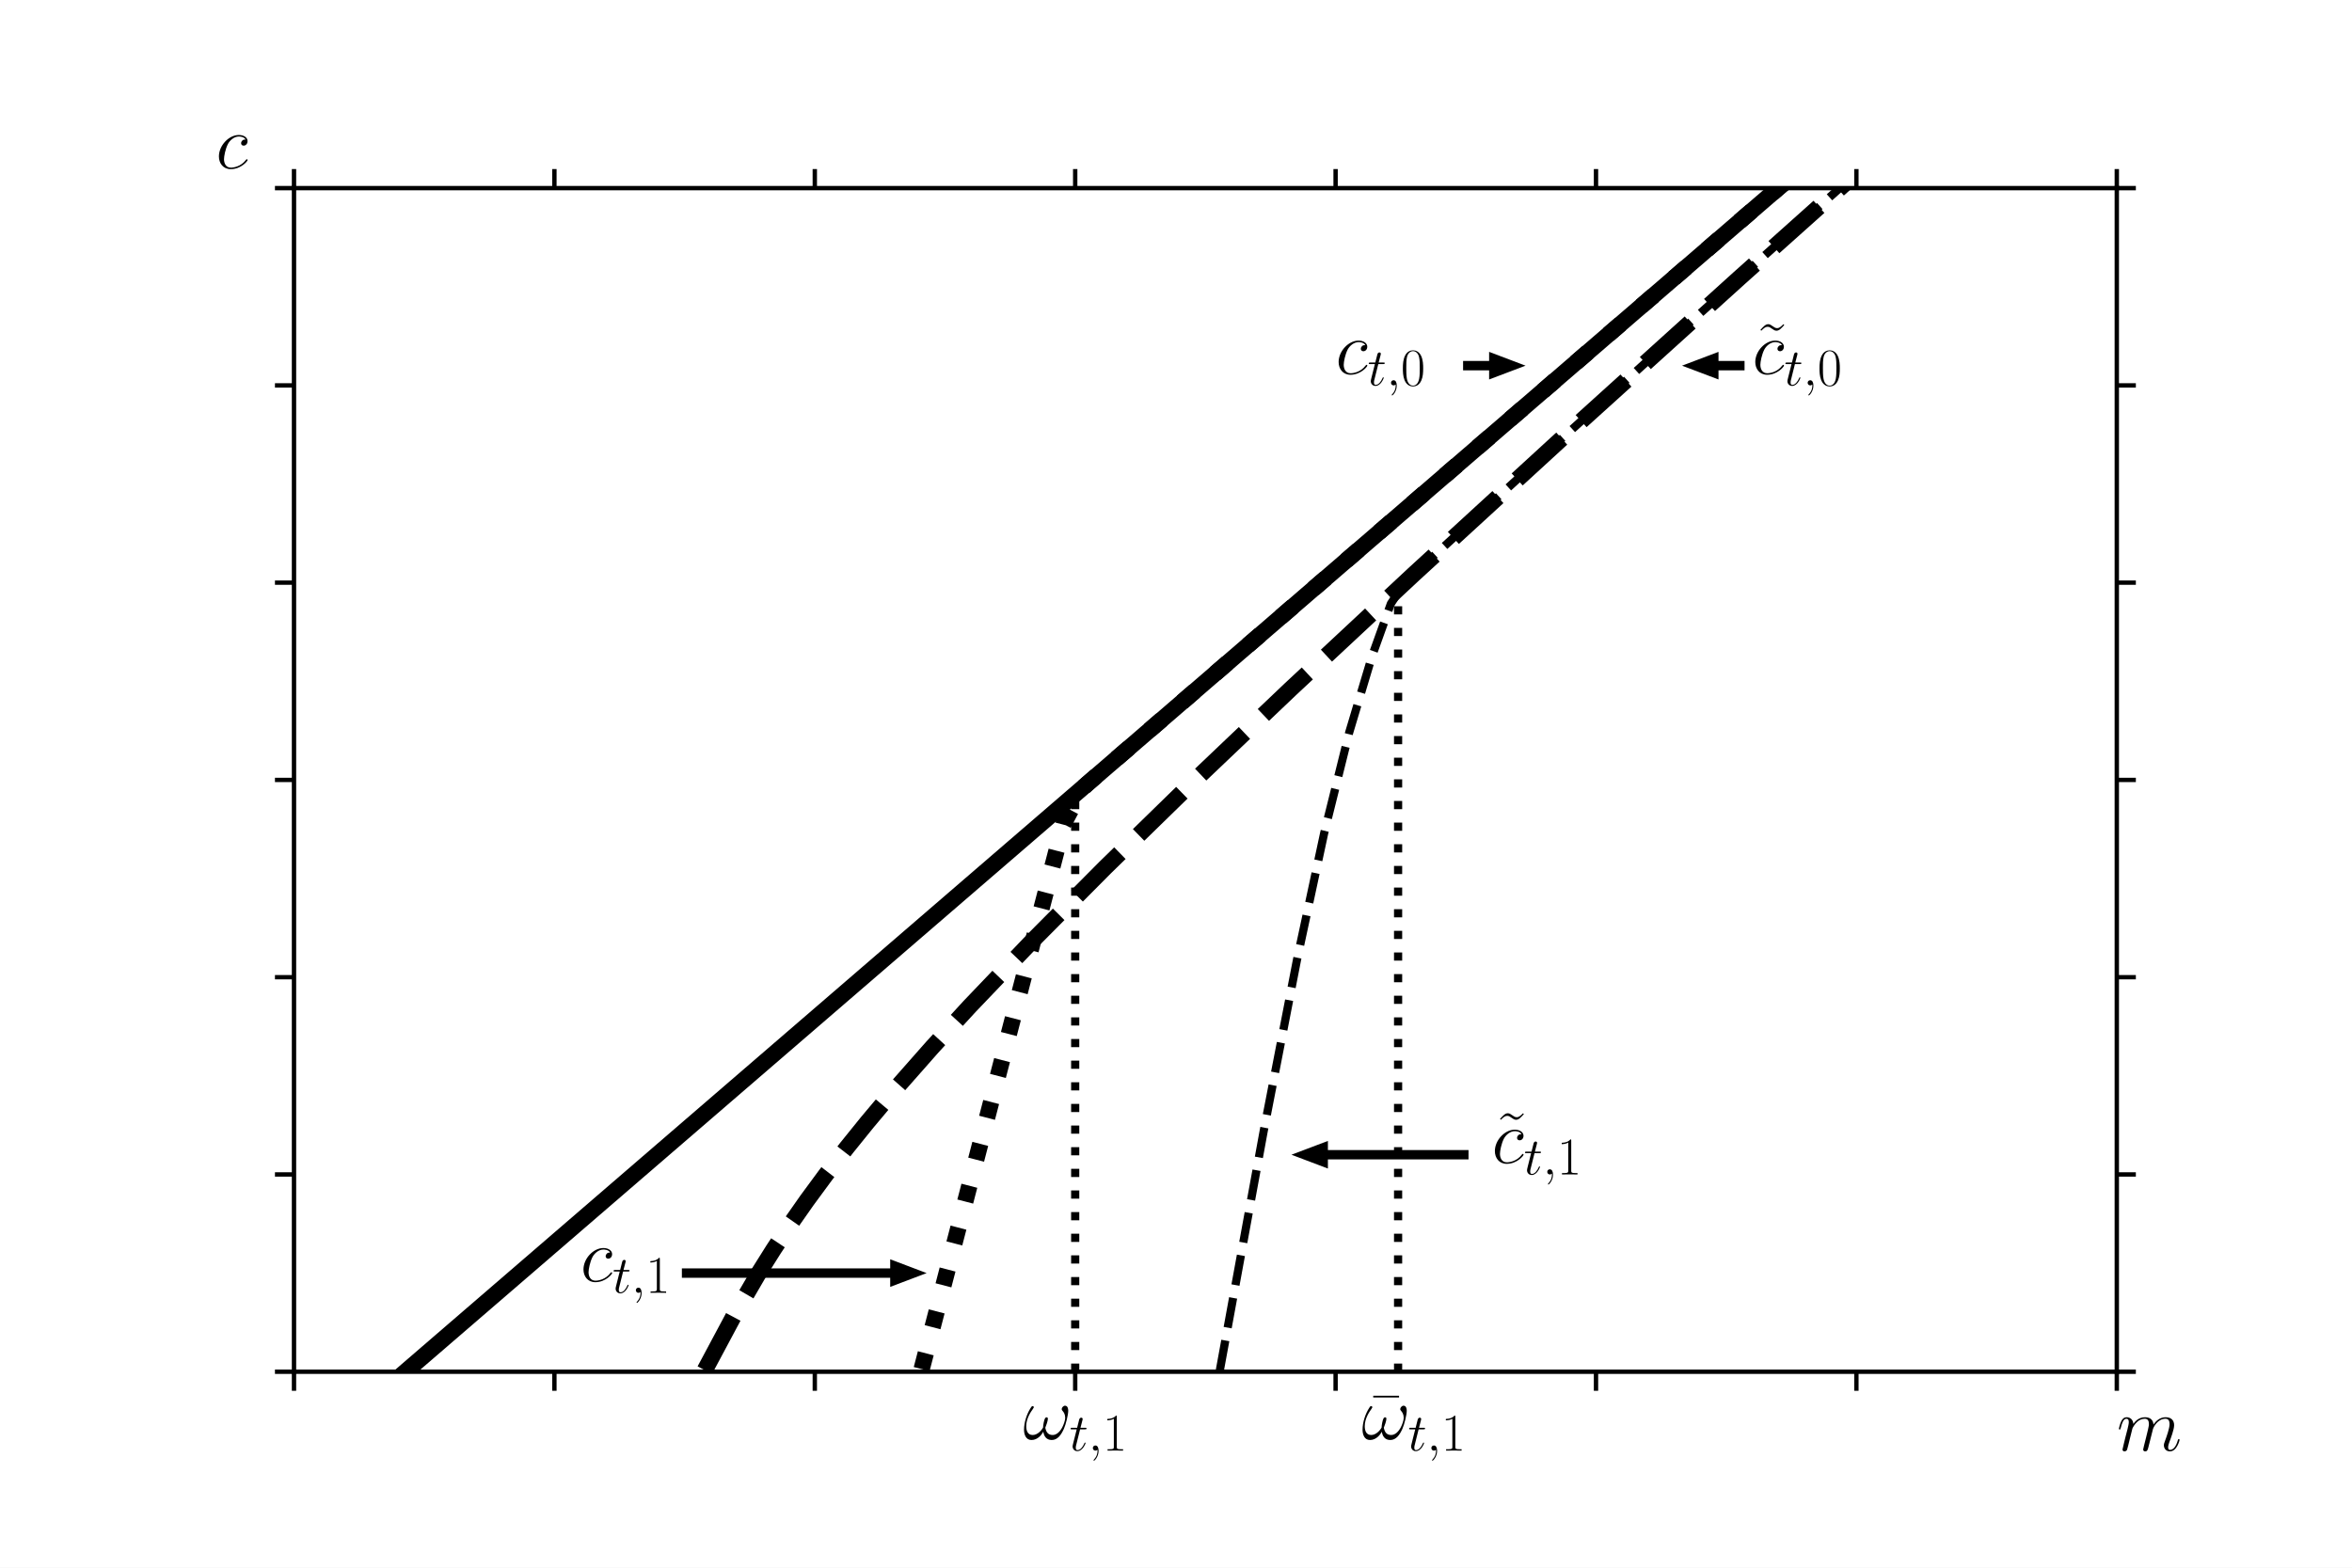
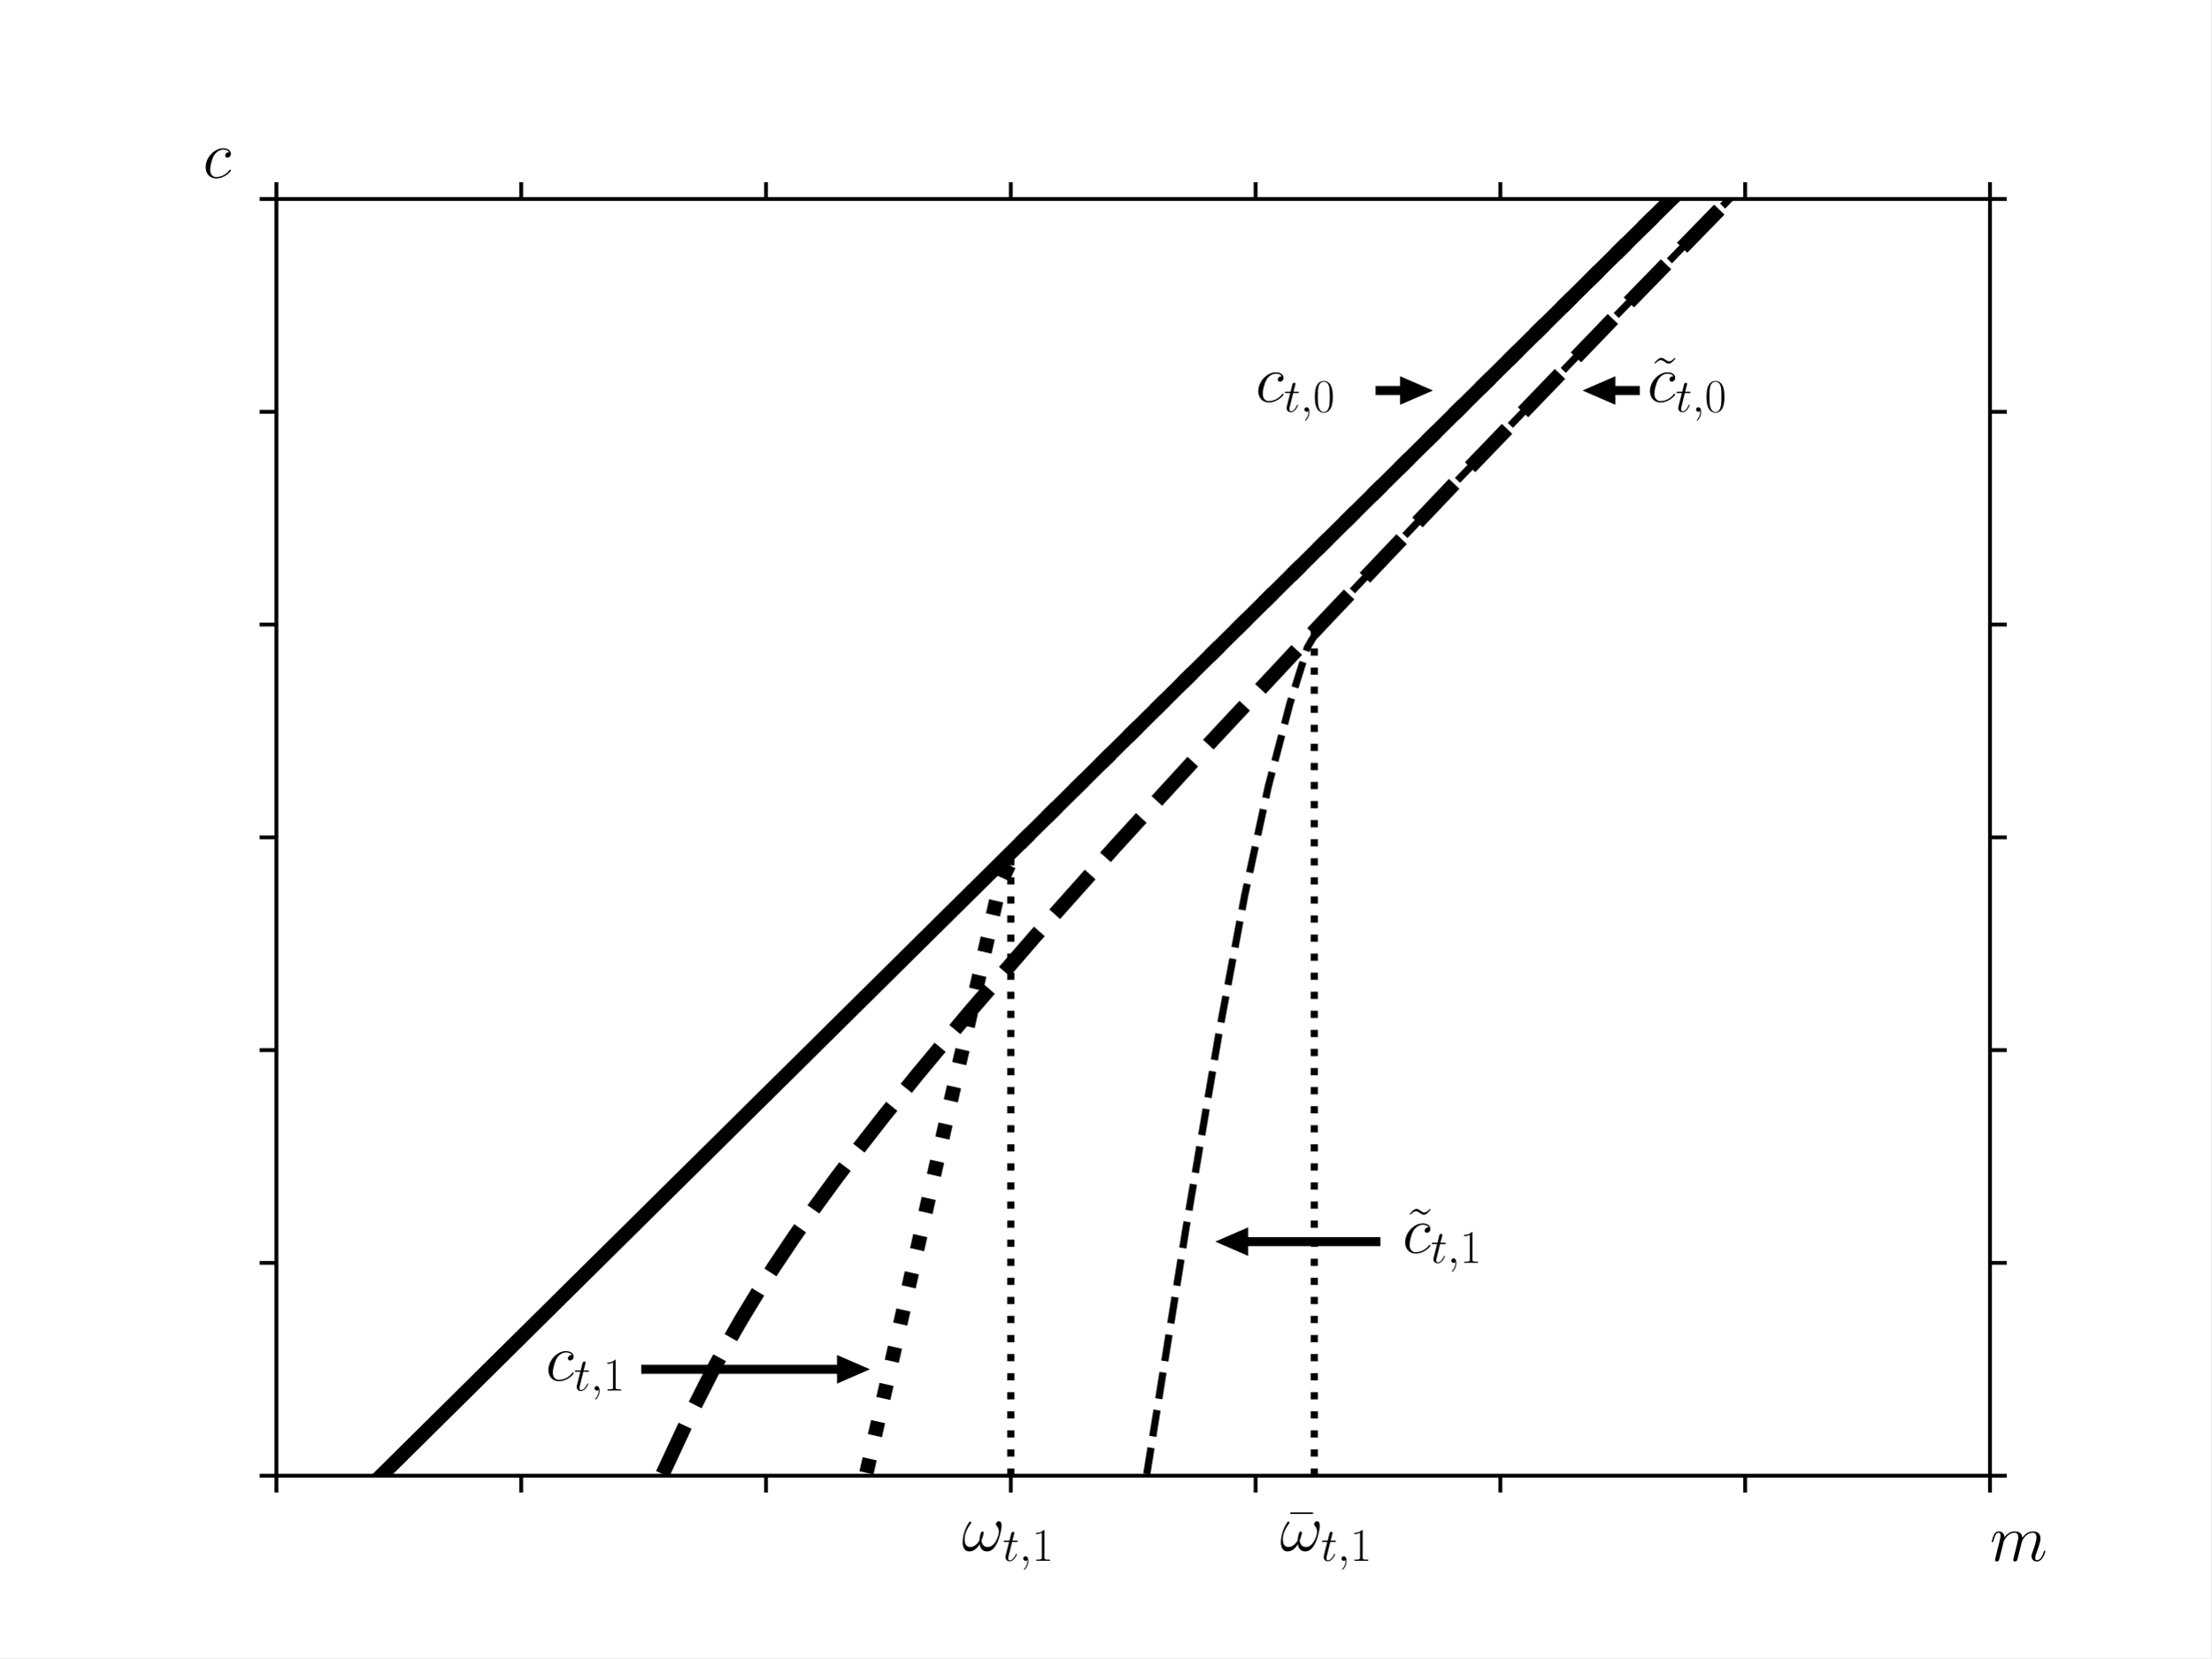
- <svg xmlns="http://www.w3.org/2000/svg" xmlns:xlink="http://www.w3.org/1999/xlink" height="288pt" version="1.1" viewBox="0 0 432 288" width="432pt">
+ <svg xmlns="http://www.w3.org/2000/svg" xmlns:xlink="http://www.w3.org/1999/xlink" height="345.6pt" version="1.1" viewBox="0 0 460.8 345.6" width="460.8pt">
  <defs>
    <style type="text/css">
*{stroke-linecap:butt;stroke-linejoin:round;white-space:pre;}
  </style>
  </defs>
  <g id="figure_1">
    <g id="patch_1">
-       <path d="M 0 288  L 432 288  L 432 0  L 0 0  z " style="fill:#ffffff;" />
+       <path d="M 0 345.6  L 460.8 345.6  L 460.8 0  L 0 0  z " style="fill:#ffffff;" />
    </g>
    <g id="axes_1">
      <g id="patch_2">
-         <path d="M 54 252  L 388.8 252  L 388.8 34.56  L 54 34.56  z " style="fill:#ffffff;" />
+         <path d="M 57.6 307.584  L 414.72 307.584  L 414.72 41.472  L 57.6 41.472  z " style="fill:#ffffff;" />
      </g>
      <g id="patch_3">
-         <path clip-path="url(#pfd1810aed2)" d="M 310.361 67.176  L 315.144 65.364  L 315.144 66.814  L 319.927 66.814  L 319.927 67.538  L 315.144 67.538  L 315.144 68.988  z " style="stroke:#000000;stroke-linejoin:miter;" />
+         <path clip-path="url(#p6f0833180b)" d="M 331.052 81.389  L 336.154 79.171  L 336.154 80.945  L 341.255 80.945  L 341.255 81.832  L 336.154 81.832  L 336.154 83.606  z " style="stroke:#000000;stroke-linejoin:miter;" />
      </g>
      <g id="patch_4">
-         <path clip-path="url(#pfd1810aed2)" d="M 278.794 67.176  L 274.011 68.988  L 274.011 67.538  L 269.229 67.538  L 269.229 66.814  L 274.011 66.814  L 274.011 65.364  z " style="stroke:#000000;stroke-linejoin:miter;" />
+         <path clip-path="url(#p6f0833180b)" d="M 297.381 81.389  L 292.279 83.606  L 292.279 81.832  L 287.177 81.832  L 287.177 80.945  L 292.279 80.945  L 292.279 79.171  z " style="stroke:#000000;stroke-linejoin:miter;" />
      </g>
      <g id="patch_5">
-         <path clip-path="url(#pfd1810aed2)" d="M 238.618 212.136  L 243.401 210.324  L 243.401 211.774  L 269.229 211.774  L 269.229 212.498  L 243.401 212.498  L 243.401 213.948  z " style="stroke:#000000;stroke-linejoin:miter;" />
+         <path clip-path="url(#p6f0833180b)" d="M 254.526 258.797  L 259.628 256.579  L 259.628 258.353  L 287.177 258.353  L 287.177 259.24  L 259.628 259.24  L 259.628 261.014  z " style="stroke:#000000;stroke-linejoin:miter;" />
      </g>
      <g id="patch_6">
-         <path clip-path="url(#pfd1810aed2)" d="M 168.789 233.88  L 164.006 235.692  L 164.006 234.242  L 125.743 234.242  L 125.743 233.518  L 164.006 233.518  L 164.006 232.068  z " style="stroke:#000000;stroke-linejoin:miter;" />
+         <path clip-path="url(#p6f0833180b)" d="M 180.041 285.408  L 174.939 287.626  L 174.939 285.852  L 134.126 285.852  L 134.126 284.964  L 174.939 284.964  L 174.939 283.19  z " style="stroke:#000000;stroke-linejoin:miter;" />
      </g>
      <g id="matplotlib.axis_1">
        <g id="xtick_1">
          <g id="line2d_1">
            <defs>
-               <path d="M 0 0  L 0 3.5  " id="m17dbab3697" style="stroke:#000000;stroke-width:0.8;" />
+               <path d="M 0 0  L 0 3.5  " id="mf9d4f1d5f2" style="stroke:#000000;stroke-width:0.8;" />
            </defs>
            <g>
-               <use style="stroke:#000000;stroke-width:0.8;" x="54" xlink:href="#m17dbab3697" y="252" />
+               <use style="stroke:#000000;stroke-width:0.8;" x="57.6" xlink:href="#mf9d4f1d5f2" y="307.584" />
            </g>
          </g>
          <g id="line2d_2">
            <defs>
-               <path d="M 0 0  L 0 -3.5  " id="m87d8ba6cc7" style="stroke:#000000;stroke-width:0.8;" />
+               <path d="M 0 0  L 0 -3.5  " id="m1592a38ff2" style="stroke:#000000;stroke-width:0.8;" />
            </defs>
            <g>
-               <use style="stroke:#000000;stroke-width:0.8;" x="54" xlink:href="#m87d8ba6cc7" y="34.56" />
+               <use style="stroke:#000000;stroke-width:0.8;" x="57.6" xlink:href="#m1592a38ff2" y="41.472" />
            </g>
          </g>
        </g>
        <g id="xtick_2">
          <g id="line2d_3">
            <g>
-               <use style="stroke:#000000;stroke-width:0.8;" x="101.829" xlink:href="#m17dbab3697" y="252" />
+               <use style="stroke:#000000;stroke-width:0.8;" x="108.617" xlink:href="#mf9d4f1d5f2" y="307.584" />
            </g>
          </g>
          <g id="line2d_4">
            <g>
-               <use style="stroke:#000000;stroke-width:0.8;" x="101.829" xlink:href="#m87d8ba6cc7" y="34.56" />
+               <use style="stroke:#000000;stroke-width:0.8;" x="108.617" xlink:href="#m1592a38ff2" y="41.472" />
            </g>
          </g>
        </g>
        <g id="xtick_3">
          <g id="line2d_5">
            <g>
-               <use style="stroke:#000000;stroke-width:0.8;" x="149.657" xlink:href="#m17dbab3697" y="252" />
+               <use style="stroke:#000000;stroke-width:0.8;" x="159.634" xlink:href="#mf9d4f1d5f2" y="307.584" />
            </g>
          </g>
          <g id="line2d_6">
            <g>
-               <use style="stroke:#000000;stroke-width:0.8;" x="149.657" xlink:href="#m87d8ba6cc7" y="34.56" />
+               <use style="stroke:#000000;stroke-width:0.8;" x="159.634" xlink:href="#m1592a38ff2" y="41.472" />
            </g>
          </g>
        </g>
        <g id="xtick_4">
          <g id="line2d_7">
            <g>
-               <use style="stroke:#000000;stroke-width:0.8;" x="197.486" xlink:href="#m17dbab3697" y="252" />
+               <use style="stroke:#000000;stroke-width:0.8;" x="210.651" xlink:href="#mf9d4f1d5f2" y="307.584" />
            </g>
          </g>
          <g id="line2d_8">
            <g>
-               <use style="stroke:#000000;stroke-width:0.8;" x="197.486" xlink:href="#m87d8ba6cc7" y="34.56" />
+               <use style="stroke:#000000;stroke-width:0.8;" x="210.651" xlink:href="#m1592a38ff2" y="41.472" />
            </g>
          </g>
        </g>
        <g id="xtick_5">
          <g id="line2d_9">
            <g>
-               <use style="stroke:#000000;stroke-width:0.8;" x="245.314" xlink:href="#m17dbab3697" y="252" />
+               <use style="stroke:#000000;stroke-width:0.8;" x="261.669" xlink:href="#mf9d4f1d5f2" y="307.584" />
            </g>
          </g>
          <g id="line2d_10">
            <g>
-               <use style="stroke:#000000;stroke-width:0.8;" x="245.314" xlink:href="#m87d8ba6cc7" y="34.56" />
+               <use style="stroke:#000000;stroke-width:0.8;" x="261.669" xlink:href="#m1592a38ff2" y="41.472" />
            </g>
          </g>
        </g>
        <g id="xtick_6">
          <g id="line2d_11">
            <g>
-               <use style="stroke:#000000;stroke-width:0.8;" x="293.143" xlink:href="#m17dbab3697" y="252" />
+               <use style="stroke:#000000;stroke-width:0.8;" x="312.686" xlink:href="#mf9d4f1d5f2" y="307.584" />
            </g>
          </g>
          <g id="line2d_12">
            <g>
-               <use style="stroke:#000000;stroke-width:0.8;" x="293.143" xlink:href="#m87d8ba6cc7" y="34.56" />
+               <use style="stroke:#000000;stroke-width:0.8;" x="312.686" xlink:href="#m1592a38ff2" y="41.472" />
            </g>
          </g>
        </g>
        <g id="xtick_7">
          <g id="line2d_13">
            <g>
-               <use style="stroke:#000000;stroke-width:0.8;" x="340.971" xlink:href="#m17dbab3697" y="252" />
+               <use style="stroke:#000000;stroke-width:0.8;" x="363.703" xlink:href="#mf9d4f1d5f2" y="307.584" />
            </g>
          </g>
          <g id="line2d_14">
            <g>
-               <use style="stroke:#000000;stroke-width:0.8;" x="340.971" xlink:href="#m87d8ba6cc7" y="34.56" />
+               <use style="stroke:#000000;stroke-width:0.8;" x="363.703" xlink:href="#m1592a38ff2" y="41.472" />
            </g>
          </g>
        </g>
        <g id="xtick_8">
          <g id="line2d_15">
            <g>
-               <use style="stroke:#000000;stroke-width:0.8;" x="388.8" xlink:href="#m17dbab3697" y="252" />
+               <use style="stroke:#000000;stroke-width:0.8;" x="414.72" xlink:href="#mf9d4f1d5f2" y="307.584" />
            </g>
          </g>
          <g id="line2d_16">
            <g>
-               <use style="stroke:#000000;stroke-width:0.8;" x="388.8" xlink:href="#m87d8ba6cc7" y="34.56" />
+               <use style="stroke:#000000;stroke-width:0.8;" x="414.72" xlink:href="#m1592a38ff2" y="41.472" />
            </g>
          </g>
        </g>
      </g>
      <g id="matplotlib.axis_2">
        <g id="ytick_1">
          <g id="line2d_17">
            <defs>
-               <path d="M 0 0  L -3.5 0  " id="m01e9c07ad0" style="stroke:#000000;stroke-width:0.8;" />
+               <path d="M 0 0  L -3.5 0  " id="mc6d6ef6a1b" style="stroke:#000000;stroke-width:0.8;" />
            </defs>
            <g>
-               <use style="stroke:#000000;stroke-width:0.8;" x="54" xlink:href="#m01e9c07ad0" y="252" />
+               <use style="stroke:#000000;stroke-width:0.8;" x="57.6" xlink:href="#mc6d6ef6a1b" y="307.584" />
            </g>
          </g>
          <g id="line2d_18">
            <defs>
-               <path d="M 0 0  L 3.5 0  " id="m0277b932fb" style="stroke:#000000;stroke-width:0.8;" />
+               <path d="M 0 0  L 3.5 0  " id="m10bd171809" style="stroke:#000000;stroke-width:0.8;" />
            </defs>
            <g>
-               <use style="stroke:#000000;stroke-width:0.8;" x="388.8" xlink:href="#m0277b932fb" y="252" />
+               <use style="stroke:#000000;stroke-width:0.8;" x="414.72" xlink:href="#m10bd171809" y="307.584" />
            </g>
          </g>
        </g>
        <g id="ytick_2">
          <g id="line2d_19">
            <g>
-               <use style="stroke:#000000;stroke-width:0.8;" x="54" xlink:href="#m01e9c07ad0" y="215.76" />
+               <use style="stroke:#000000;stroke-width:0.8;" x="57.6" xlink:href="#mc6d6ef6a1b" y="263.232" />
            </g>
          </g>
          <g id="line2d_20">
            <g>
-               <use style="stroke:#000000;stroke-width:0.8;" x="388.8" xlink:href="#m0277b932fb" y="215.76" />
+               <use style="stroke:#000000;stroke-width:0.8;" x="414.72" xlink:href="#m10bd171809" y="263.232" />
            </g>
          </g>
        </g>
        <g id="ytick_3">
          <g id="line2d_21">
            <g>
-               <use style="stroke:#000000;stroke-width:0.8;" x="54" xlink:href="#m01e9c07ad0" y="179.52" />
+               <use style="stroke:#000000;stroke-width:0.8;" x="57.6" xlink:href="#mc6d6ef6a1b" y="218.88" />
            </g>
          </g>
          <g id="line2d_22">
            <g>
-               <use style="stroke:#000000;stroke-width:0.8;" x="388.8" xlink:href="#m0277b932fb" y="179.52" />
+               <use style="stroke:#000000;stroke-width:0.8;" x="414.72" xlink:href="#m10bd171809" y="218.88" />
            </g>
          </g>
        </g>
        <g id="ytick_4">
          <g id="line2d_23">
            <g>
-               <use style="stroke:#000000;stroke-width:0.8;" x="54" xlink:href="#m01e9c07ad0" y="143.28" />
+               <use style="stroke:#000000;stroke-width:0.8;" x="57.6" xlink:href="#mc6d6ef6a1b" y="174.528" />
            </g>
          </g>
          <g id="line2d_24">
            <g>
-               <use style="stroke:#000000;stroke-width:0.8;" x="388.8" xlink:href="#m0277b932fb" y="143.28" />
+               <use style="stroke:#000000;stroke-width:0.8;" x="414.72" xlink:href="#m10bd171809" y="174.528" />
            </g>
          </g>
        </g>
        <g id="ytick_5">
          <g id="line2d_25">
            <g>
-               <use style="stroke:#000000;stroke-width:0.8;" x="54" xlink:href="#m01e9c07ad0" y="107.04" />
+               <use style="stroke:#000000;stroke-width:0.8;" x="57.6" xlink:href="#mc6d6ef6a1b" y="130.176" />
            </g>
          </g>
          <g id="line2d_26">
            <g>
-               <use style="stroke:#000000;stroke-width:0.8;" x="388.8" xlink:href="#m0277b932fb" y="107.04" />
+               <use style="stroke:#000000;stroke-width:0.8;" x="414.72" xlink:href="#m10bd171809" y="130.176" />
            </g>
          </g>
        </g>
        <g id="ytick_6">
          <g id="line2d_27">
            <g>
-               <use style="stroke:#000000;stroke-width:0.8;" x="54" xlink:href="#m01e9c07ad0" y="70.8" />
+               <use style="stroke:#000000;stroke-width:0.8;" x="57.6" xlink:href="#mc6d6ef6a1b" y="85.824" />
            </g>
          </g>
          <g id="line2d_28">
            <g>
-               <use style="stroke:#000000;stroke-width:0.8;" x="388.8" xlink:href="#m0277b932fb" y="70.8" />
+               <use style="stroke:#000000;stroke-width:0.8;" x="414.72" xlink:href="#m10bd171809" y="85.824" />
            </g>
          </g>
        </g>
        <g id="ytick_7">
          <g id="line2d_29">
            <g>
-               <use style="stroke:#000000;stroke-width:0.8;" x="54" xlink:href="#m01e9c07ad0" y="34.56" />
+               <use style="stroke:#000000;stroke-width:0.8;" x="57.6" xlink:href="#mc6d6ef6a1b" y="41.472" />
            </g>
          </g>
          <g id="line2d_30">
            <g>
-               <use style="stroke:#000000;stroke-width:0.8;" x="388.8" xlink:href="#m0277b932fb" y="34.56" />
+               <use style="stroke:#000000;stroke-width:0.8;" x="414.72" xlink:href="#m10bd171809" y="41.472" />
            </g>
          </g>
        </g>
      </g>
      <g id="line2d_31">
-         <path clip-path="url(#pfd1810aed2)" d="M 74.683 251.808  L 367.831 -1  L 367.831 -1  " style="fill:none;stroke:#000000;stroke-linecap:square;stroke-width:3;" />
+         <path clip-path="url(#p6f0833180b)" d="M 79.661 307.349  L 391.294 -1  L 391.294 -1  " style="fill:none;stroke:#000000;stroke-linecap:square;stroke-width:3;" />
      </g>
      <g id="line2d_32">
-         <path clip-path="url(#pfd1810aed2)" d="M 129.453 251.718  L 134.815 241.683  L 139.412 233.789  L 142.093 229.518  L 145.157 224.895  L 148.221 220.518  L 151.668 215.835  L 155.498 210.878  L 159.328 206.137  L 163.924 200.664  L 171.202 192.411  L 178.096 184.887  L 189.586 172.867  L 202.992 159.375  L 218.695 144.052  L 237.08 126.555  L 259.677 105.487  L 286.488 80.905  L 319.427 51.115  L 360.792 14.122  L 377.803 -1  L 377.803 -1  " style="fill:none;stroke:#000000;stroke-dasharray:11.1,4.8;stroke-dashoffset:0;stroke-width:3;" />
+         <path clip-path="url(#p6f0833180b)" d="M 138.084 307.239  L 143.803 294.957  L 148.297 286.079  L 151.157 280.808  L 154.425 275.108  L 158.102 269.055  L 161.371 263.952  L 165.456 257.858  L 169.542 252.031  L 174.036 245.867  L 178.938 239.377  L 184.249 232.569  L 191.194 223.959  L 201.817 211.215  L 215.707 195.15  L 232.458 176.373  L 252.068 154.94  L 275.763 129.572  L 303.953 99.896  L 339.088 63.416  L 382.802 18.543  L 401.963 -1  L 401.963 -1  " style="fill:none;stroke:#000000;stroke-dasharray:11.1,4.8;stroke-dashoffset:0;stroke-width:3;" />
      </g>
      <g id="line2d_33">
-         <path clip-path="url(#pfd1810aed2)" d="M 169.286 251.514  L 195.331 151.384  L 198.778 144.846  L 199.927 143.798  L 367.831 -1  L 367.831 -1  " style="fill:none;stroke:#000000;stroke-dasharray:3,4.95;stroke-dashoffset:0;stroke-width:3;" />
+         <path clip-path="url(#p6f0833180b)" d="M 180.572 306.989  L 208.353 184.446  L 212.03 176.445  L 213.256 175.162  L 391.294 -1  L 391.294 -1  " style="fill:none;stroke:#000000;stroke-dasharray:3,4.95;stroke-dashoffset:0;stroke-width:3;" />
      </g>
      <g id="line2d_34">
-         <path clip-path="url(#pfd1810aed2)" d="M 224.057 251.719  L 232.1 207.818  L 238.229 176.292  L 243.208 153.083  L 247.804 134.591  L 252.017 120.506  L 255.464 110.903  L 256.23 109.739  L 258.911 106.186  L 283.424 83.689  L 311.767 58.005  L 347.004 26.407  L 377.801 -1  L 377.801 -1  " style="fill:none;stroke:#000000;stroke-dasharray:5.55,2.4;stroke-dashoffset:0;stroke-width:1.5;" />
+         <path clip-path="url(#p6f0833180b)" d="M 238.994 307.24  L 247.165 255.96  L 254.11 214.93  L 259.422 186.525  L 264.324 163.894  L 268.818 146.656  L 272.495 134.904  L 273.312 133.48  L 276.172 129.131  L 300.685 103.308  L 330.509 72.276  L 367.686 34.004  L 401.958 -1  L 401.958 -1  " style="fill:none;stroke:#000000;stroke-dasharray:5.55,2.4;stroke-dashoffset:0;stroke-width:1.5;" />
      </g>
      <g id="line2d_35">
-         <path clip-path="url(#pfd1810aed2)" d="M 197.486 252  L 197.486 146.904  " style="fill:none;stroke:#000000;stroke-dasharray:1.5,2.475;stroke-dashoffset:0;stroke-width:1.5;" />
+         <path clip-path="url(#p6f0833180b)" d="M 210.651 307.584  L 210.651 178.963  " style="fill:none;stroke:#000000;stroke-dasharray:1.5,2.475;stroke-dashoffset:0;stroke-width:1.5;" />
      </g>
      <g id="line2d_36">
-         <path clip-path="url(#pfd1810aed2)" d="M 256.793 252  L 256.793 107.04  " style="fill:none;stroke:#000000;stroke-dasharray:1.5,2.475;stroke-dashoffset:0;stroke-width:1.5;" />
+         <path clip-path="url(#p6f0833180b)" d="M 273.913 307.584  L 273.913 130.176  " style="fill:none;stroke:#000000;stroke-dasharray:1.5,2.475;stroke-dashoffset:0;stroke-width:1.5;" />
      </g>
      <g id="patch_7">
-         <path d="M 54 252  L 54 34.56  " style="fill:none;stroke:#000000;stroke-linecap:square;stroke-linejoin:miter;stroke-width:0.8;" />
+         <path d="M 57.6 307.584  L 57.6 41.472  " style="fill:none;stroke:#000000;stroke-linecap:square;stroke-linejoin:miter;stroke-width:0.8;" />
      </g>
      <g id="patch_8">
-         <path d="M 388.8 252  L 388.8 34.56  " style="fill:none;stroke:#000000;stroke-linecap:square;stroke-linejoin:miter;stroke-width:0.8;" />
+         <path d="M 414.72 307.584  L 414.72 41.472  " style="fill:none;stroke:#000000;stroke-linecap:square;stroke-linejoin:miter;stroke-width:0.8;" />
      </g>
      <g id="patch_9">
-         <path d="M 54 252  L 388.8 252  " style="fill:none;stroke:#000000;stroke-linecap:square;stroke-linejoin:miter;stroke-width:0.8;" />
+         <path d="M 57.6 307.584  L 414.72 307.584  " style="fill:none;stroke:#000000;stroke-linecap:square;stroke-linejoin:miter;stroke-width:0.8;" />
      </g>
      <g id="patch_10">
-         <path d="M 54 34.56  L 388.8 34.56  " style="fill:none;stroke:#000000;stroke-linecap:square;stroke-linejoin:miter;stroke-width:0.8;" />
+         <path d="M 57.6 41.472  L 414.72 41.472  " style="fill:none;stroke:#000000;stroke-linecap:square;stroke-linejoin:miter;stroke-width:0.8;" />
      </g>
      <g id="text_1">
        <defs>
          <path d="M 39.094 38  C 37.203 38 36.297 38 34.906 36.797  C 34.297 36.297 33.203 34.797 33.203 33.188  C 33.203 31.188 34.703 29.984 36.594 29.984  C 39 29.984 41.703 31.984 41.703 35.984  C 41.703 40.484 37.094 44 30.203 44  C 17.094 44 4 30.188 4 15.797  C 4 6.969 9.406 -1 19.594 -1  C 33.203 -1 41.797 9.719 41.797 11.031  C 41.797 11.641 41.203 12.141 40.797 12.141  C 40.5 12.141 40.406 12.047 39.5 11.125  C 33.094 2.516 23.594 1 19.797 1  C 12.906 1 10.703 7.078 10.703 12.141  C 10.703 15.688 12.406 25.531 16 32.391  C 18.594 37.094 24 41.984 30.297 41.984  C 31.594 41.984 37.094 41.812 39.094 38  z " id="CMMI12-99" />
        </defs>
-         <g transform="translate(39.65143 30.936)scale(0.14 -0.14)">
+         <g transform="translate(42.29486 37.0368)scale(0.14 -0.14)">
          <use transform="scale(0.996264)" xlink:href="#CMMI12-99" />
        </g>
      </g>
      <g id="text_2">
        <defs>
          <path d="M 20.594 29.219  C 20.797 29.828 23.297 34.812 27 38  C 29.594 40.391 33 41.984 36.906 41.984  C 40.906 41.984 42.297 39 42.297 35.016  C 42.297 34.406 42.297 32.422 41.094 27.734  L 38.594 17.453  C 37.797 14.453 35.906 7.078 35.703 5.984  C 35.297 4.484 34.703 1.891 34.703 1.484  C 34.703 0.094 35.797 -1 37.297 -1  C 40.297 -1 40.797 1.297 41.703 4.891  L 47.703 28.719  C 47.906 29.531 53.094 41.984 64.094 41.984  C 68.094 41.984 69.5 39 69.5 35.016  C 69.5 29.422 65.594 18.547 63.406 12.562  C 62.5 10.172 62 8.875 62 7.078  C 62 2.594 65.094 -1 69.906 -1  C 79.203 -1 82.703 13.656 82.703 14.266  C 82.703 14.766 82.297 15.156 81.703 15.156  C 80.797 15.156 80.703 14.859 80.203 13.156  C 77.906 5.188 74.203 1 70.203 1  C 69.203 1 67.594 1.094 67.594 4.281  C 67.594 6.875 68.797 10.078 69.203 11.172  C 71 15.953 75.5 27.734 75.5 33.516  C 75.5 39.5 72 44 64.406 44  C 57.703 44 52.297 40.203 48.297 34.312  C 48 39.703 44.703 44 37.203 44  C 28.297 44 23.594 37.703 21.797 35.203  C 21.5 40.891 17.406 44 13 44  C 10.094 44 7.797 42.594 5.906 38.797  C 4.094 35.203 2.703 29.125 2.703 28.719  C 2.703 28.328 3.094 27.828 3.797 27.828  C 4.594 27.828 4.703 27.922 5.297 30.219  C 6.797 36.109 8.703 41.984 12.703 41.984  C 15 41.984 15.797 40.391 15.797 37.406  C 15.797 35.203 14.797 31.312 14.094 28.234  L 11.297 17.453  C 10.906 15.562 9.797 11.062 9.297 9.266  C 8.594 6.672 7.5 1.984 7.5 1.484  C 7.5 0.094 8.594 -1 10.094 -1  C 11.297 -1 12.703 -0.406 13.5 1.094  C 13.703 1.594 14.594 5.078 15.094 7.078  L 17.297 16.062  z " id="CMMI12-109" />
        </defs>
-         <g transform="translate(388.8 266.496)scale(0.14 -0.14)">
+         <g transform="translate(414.72 325.3248)scale(0.14 -0.14)">
          <use transform="scale(0.996264)" xlink:href="#CMMI12-109" />
        </g>
      </g>
      <g id="text_3">
        <defs>
          <path d="M 20.094 40.094  L 29.297 40.094  C 31.203 40.094 32.203 40.094 32.203 41.891  C 32.203 43 31.594 43 29.594 43  L 20.797 43  L 24.5 57.25  C 24.906 58.625 24.906 58.812 24.906 59.5  C 24.906 61.094 23.594 62 22.297 62  C 21.5 62 19.203 61.688 18.406 58.531  L 14.5 43  L 5.094 43  C 3.094 43 2.203 43 2.203 41.094  C 2.203 40.094 2.906 40.094 4.797 40.094  L 13.703 40.094  L 7.094 13.766  C 6.297 10.266 6 9.266 6 7.969  C 6 3.281 9.297 -1 14.906 -1  C 25 -1 30.406 13.562 30.406 14.266  C 30.406 14.859 30 15.156 29.406 15.156  C 29.203 15.156 28.797 15.156 28.594 14.75  C 28.5 14.656 28.406 14.562 27.703 12.969  C 25.594 7.969 21 1 15.203 1  C 12.203 1 12 3.484 12 5.688  C 12 5.781 12 7.672 12.297 8.875  z " id="CMMI12-116" />
          <path d="M 19.5 -0.406  C 19.5 5.391 17.594 9.688 13.5 9.688  C 10.297 9.688 8.703 7.094 8.703 4.891  C 8.703 2.688 10.203 0 13.594 0  C 14.906 0 16 0.391 16.906 1.297  C 17.094 1.5 17.203 1.5 17.297 1.5  C 17.5 1.5 17.5 0.094 17.5 -0.406  C 17.5 -3.641 16.906 -10.031 11.094 -16.422  C 10 -17.609 10 -17.812 10 -18  C 10 -18.5 10.5 -19 11 -19  C 11.797 -19 19.5 -11.703 19.5 -0.406  z " id="CMMI12-59" />
          <path d="M 42 31.844  C 42 37.969 41.906 48.422 37.703 56.453  C 34 63.484 28.094 66 22.906 66  C 18.094 66 12 63.781 8.203 56.562  C 4.203 49.016 3.797 39.672 3.797 31.844  C 3.797 26.109 3.906 17.375 7 9.734  C 11.297 -0.609 19 -2 22.906 -2  C 27.5 -2 34.5 -0.109 38.594 9.438  C 41.594 16.375 42 24.5 42 31.844  z M 22.906 -0.406  C 16.5 -0.406 12.703 5.125 11.297 12.75  C 10.203 18.688 10.203 27.328 10.203 32.953  C 10.203 40.688 10.203 47.109 11.5 53.234  C 13.406 61.781 19 64.391 22.906 64.391  C 27 64.391 32.297 61.672 34.203 53.438  C 35.5 47.719 35.594 40.984 35.594 32.953  C 35.594 26.422 35.594 18.375 34.406 12.453  C 32.297 1.5 26.406 -0.406 22.906 -0.406  z " id="CMR17-48" />
        </defs>
-         <g transform="translate(245.3143 70.8)scale(0.14 -0.14)">
+         <g transform="translate(261.6686 85.824)scale(0.14 -0.14)">
          <use transform="translate(0 14.94392)scale(0.996264)" xlink:href="#CMMI12-99" />
          <use transform="translate(41.98323 0)scale(0.697382)" xlink:href="#CMMI12-116" />
          <use transform="translate(66.64154 0)scale(0.697382)" xlink:href="#CMMI12-59" />
          <use transform="translate(85.60948 0)scale(0.697382)" xlink:href="#CMR17-48" />
        </g>
      </g>
      <g id="text_4">
        <defs>
          <path d="M 37.5 65.594  C 34.094 62.297 32.203 60.391 29.094 60.391  C 26.906 60.391 25.406 61.5 23.297 63  C 21.297 64.391 19.703 65.594 17.5 65.594  C 13.906 65.594 11.406 62.688 7.203 58.094  L 8.297 57  C 11.703 60.297 13.594 62.188 16.703 62.188  C 18.906 62.188 20.406 61.094 22.5 59.594  C 24.5 58.188 26.094 57 28.297 57  C 31.906 57 34.406 59.891 38.594 64.5  z " id="CMR17-126" />
        </defs>
-         <g transform="translate(321.84 70.8)scale(0.14 -0.14)">
+         <g transform="translate(343.296 85.824)scale(0.14 -0.14)">
          <use transform="translate(3.565821 14.95037)scale(0.996264)" xlink:href="#CMR17-126" />
          <use transform="translate(0 14.94392)scale(0.996264)" xlink:href="#CMMI12-99" />
          <use transform="translate(41.98323 0)scale(0.697382)" xlink:href="#CMMI12-116" />
          <use transform="translate(66.64154 0)scale(0.697382)" xlink:href="#CMMI12-59" />
          <use transform="translate(85.60948 0)scale(0.697382)" xlink:href="#CMR17-48" />
        </g>
      </g>
      <g id="text_5">
        <defs>
          <path d="M 26.594 63.797  C 26.594 65.891 26.5 66 25.094 66  C 21.203 61.359 15.297 59.891 9.703 59.688  C 9.406 59.688 8.906 59.688 8.797 59.5  C 8.703 59.297 8.703 59.094 8.703 57  C 11.797 57 17 57.594 21 59.984  L 21 7.297  C 21 3.797 20.797 2.594 12.203 2.594  L 9.203 2.594  L 9.203 0  C 14 0.094 19 0.188 23.797 0.188  C 28.594 0.188 33.594 0.094 38.406 0  L 38.406 2.594  L 35.406 2.594  C 26.797 2.594 26.594 3.688 26.594 7.297  z " id="CMR17-49" />
        </defs>
-         <g transform="translate(106.6114 237.504)scale(0.14 -0.14)">
+         <g transform="translate(113.7189 289.8432)scale(0.14 -0.14)">
          <use transform="translate(0 14.94392)scale(0.996264)" xlink:href="#CMMI12-99" />
          <use transform="translate(41.98323 0)scale(0.697382)" xlink:href="#CMMI12-116" />
          <use transform="translate(66.64154 0)scale(0.697382)" xlink:href="#CMMI12-59" />
          <use transform="translate(85.60948 0)scale(0.697382)" xlink:href="#CMR17-49" />
        </g>
      </g>
      <g id="text_6">
-         <g transform="translate(274.0114 215.76)scale(0.14 -0.14)">
+         <g transform="translate(292.2789 263.232)scale(0.14 -0.14)">
          <use transform="translate(3.565821 14.95037)scale(0.996264)" xlink:href="#CMR17-126" />
          <use transform="translate(0 14.94392)scale(0.996264)" xlink:href="#CMMI12-99" />
          <use transform="translate(41.98323 0)scale(0.697382)" xlink:href="#CMMI12-116" />
          <use transform="translate(66.64154 0)scale(0.697382)" xlink:href="#CMMI12-59" />
          <use transform="translate(85.60948 0)scale(0.697382)" xlink:href="#CMR17-49" />
        </g>
      </g>
      <g id="text_7">
        <defs>
          <path d="M 59.406 37.594  C 59.406 40.5 58.594 44.188 55.094 44.188  C 53.094 44.188 50.797 41.688 50.797 39.688  C 50.797 38.797 51.203 38.188 52 37.297  C 53.5 35.594 55.406 32.891 55.406 28.188  C 55.406 24.594 53.203 18.891 51.594 15.797  C 48.797 10.297 44.203 5.594 39 5.594  C 32.703 5.594 30.297 9.594 29.203 15.188  C 30.297 17.797 32.594 24.297 32.594 26.891  C 32.594 28 32.203 28.891 30.906 28.891  C 30.203 28.891 29.406 28.5 28.906 27.688  C 27.5 25.5 26.203 17.594 26.297 15.5  C 24.406 11.797 19 5.594 12.594 5.594  C 5.906 5.594 4.094 11.5 4.094 17.188  C 4.094 27.594 10.594 36.688 12.406 39.188  C 13.406 40.688 14.094 41.688 14.094 41.891  C 14.094 42.594 13.703 43.688 12.797 43.688  C 11.203 43.688 10.703 42.391 9.906 41.188  C 4.797 33.297 1.203 22.188 1.203 12.594  C 1.203 6.391 3.5 -1 11 -1  C 19.297 -1 24.5 6.094 26.594 9.891  C 27.406 4.297 30.406 -1 37.703 -1  C 45.297 -1 50.094 5.688 53.703 13.797  C 56.297 19.594 59.406 32.094 59.406 37.594  z " id="CMMI12-33" />
        </defs>
-         <g transform="translate(187.92 266.496)scale(0.14 -0.14)">
+         <g transform="translate(200.448 325.3248)scale(0.14 -0.14)">
          <use transform="translate(0 14.94392)scale(0.996264)" xlink:href="#CMMI12-33" />
          <use transform="translate(60.74375 0)scale(0.697382)" xlink:href="#CMMI12-116" />
          <use transform="translate(85.40206 0)scale(0.697382)" xlink:href="#CMMI12-59" />
          <use transform="translate(104.37 0)scale(0.697382)" xlink:href="#CMR17-49" />
        </g>
      </g>
      <g id="text_8">
        <defs>
          <path d="M 39.906 55  L 39.906 57.297  L 5.906 57.297  L 5.906 55  z " id="CMR17-22" />
        </defs>
-         <g transform="translate(250.0971 266.496)scale(0.14 -0.14)">
+         <g transform="translate(266.7703 325.3248)scale(0.14 -0.14)">
          <use transform="translate(9.313934 14.95037)scale(0.996264)" xlink:href="#CMR17-22" />
          <use transform="translate(0 14.94392)scale(0.996264)" xlink:href="#CMMI12-33" />
          <use transform="translate(60.74375 0)scale(0.697382)" xlink:href="#CMMI12-116" />
          <use transform="translate(85.40206 0)scale(0.697382)" xlink:href="#CMMI12-59" />
          <use transform="translate(104.37 0)scale(0.697382)" xlink:href="#CMR17-49" />
        </g>
      </g>
    </g>
  </g>
  <defs>
-     <clipPath id="pfd1810aed2">
-       <rect height="217.44" width="334.8" x="54" y="34.56" />
+     <clipPath id="p6f0833180b">
+       <rect height="266.112" width="357.12" x="57.6" y="41.472" />
    </clipPath>
  </defs>
</svg>
